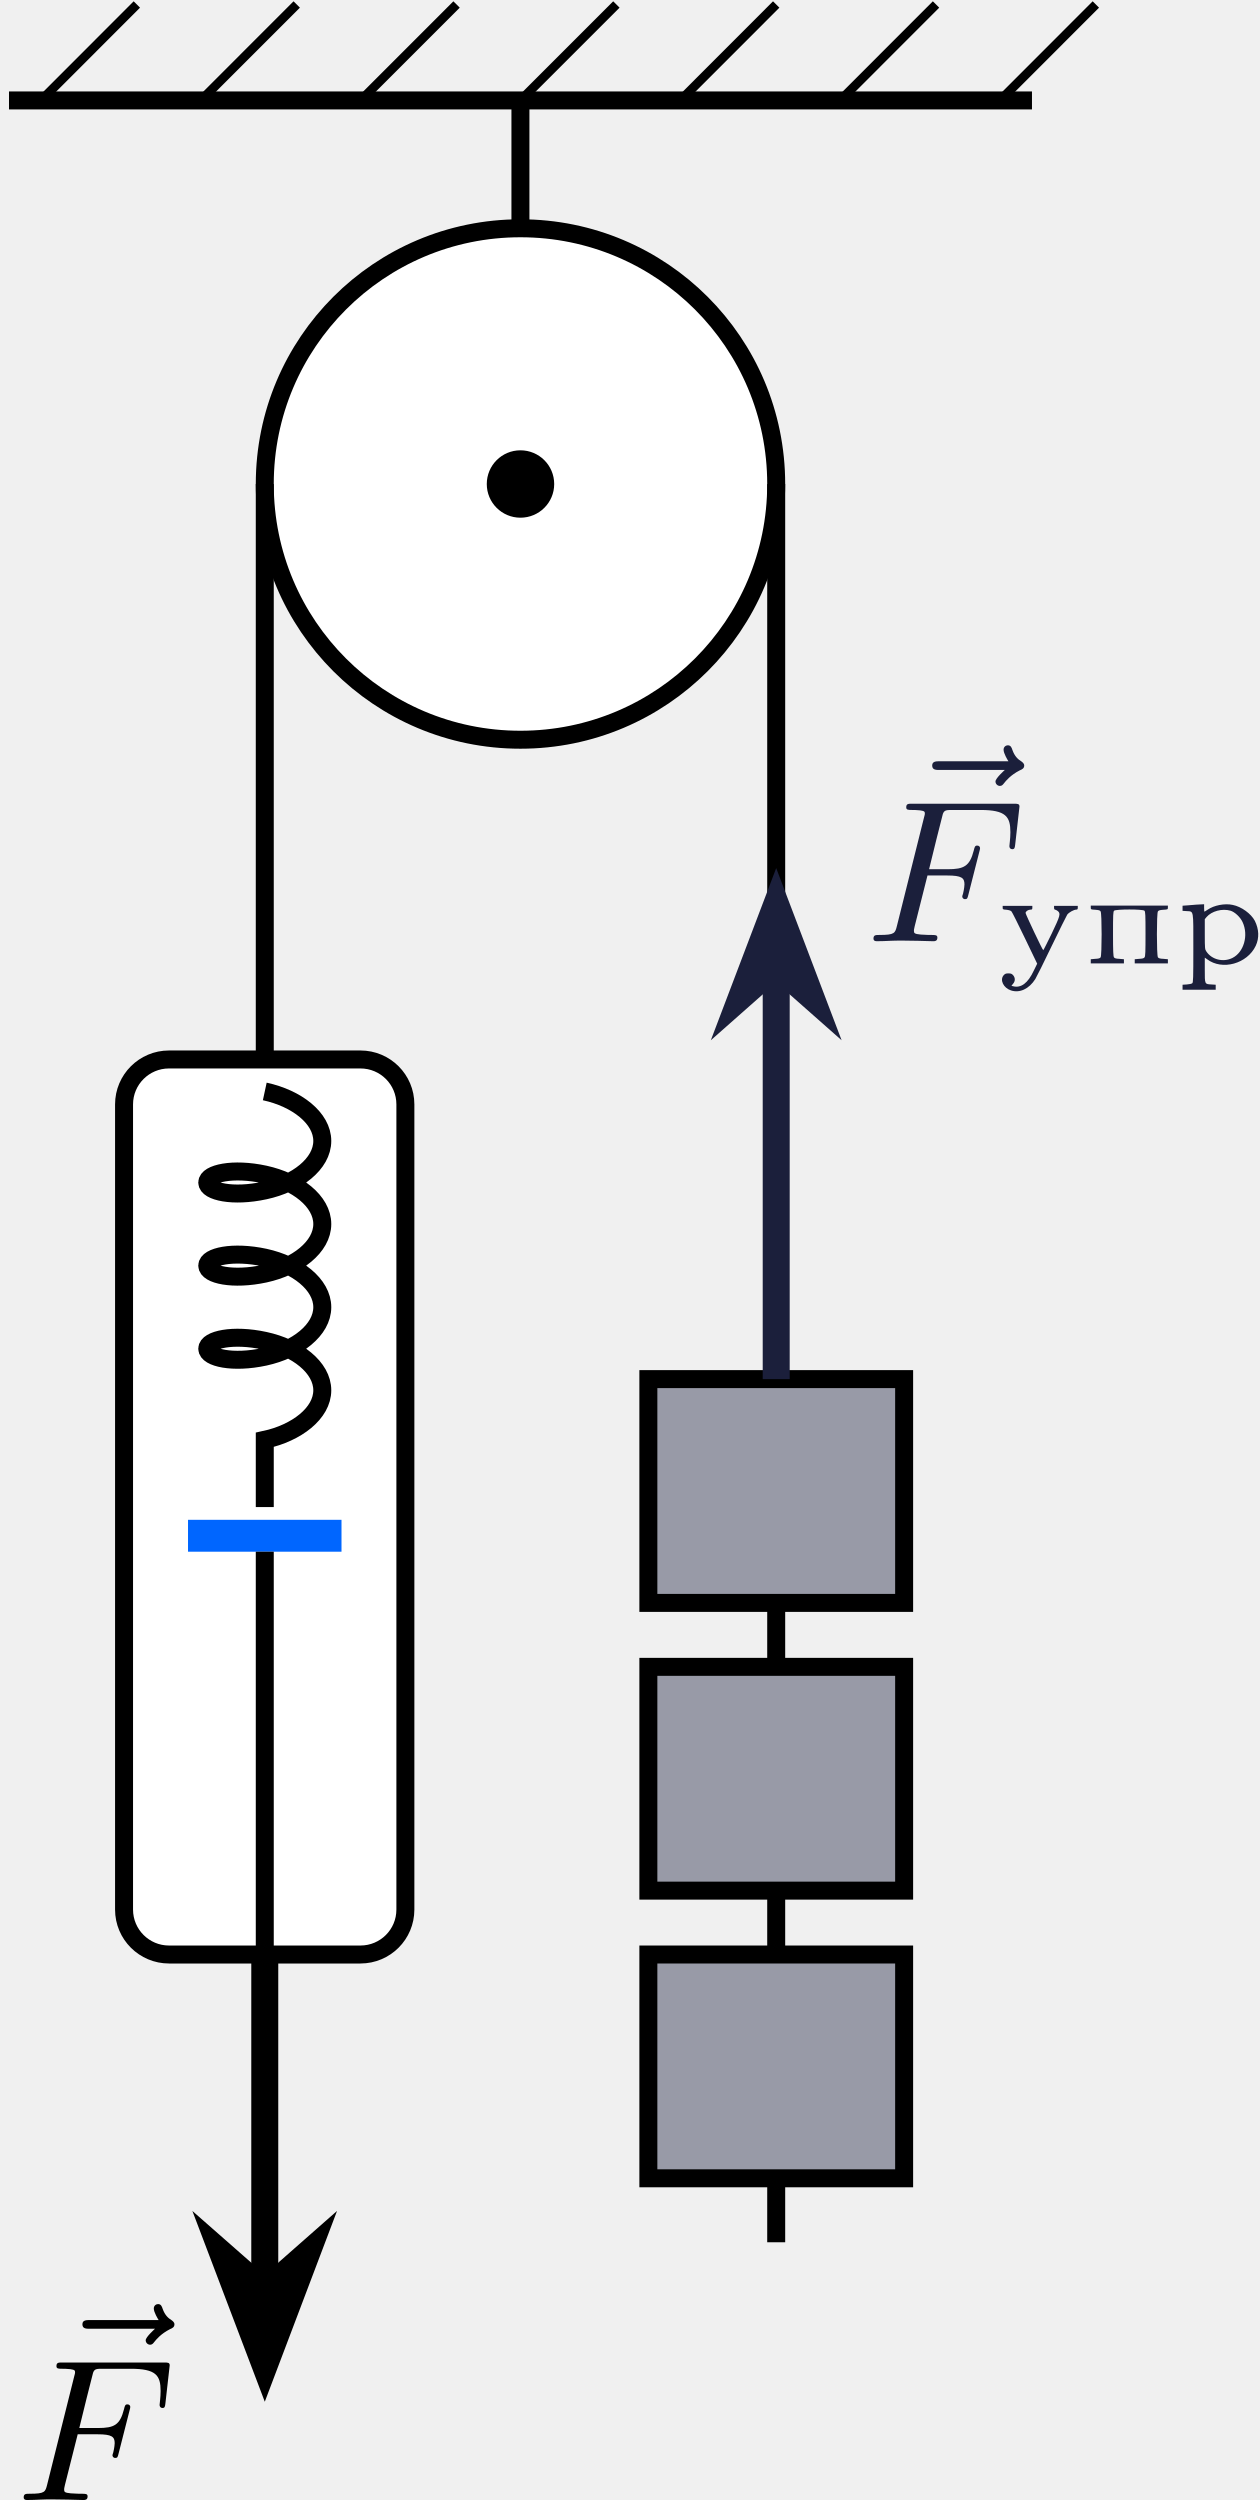
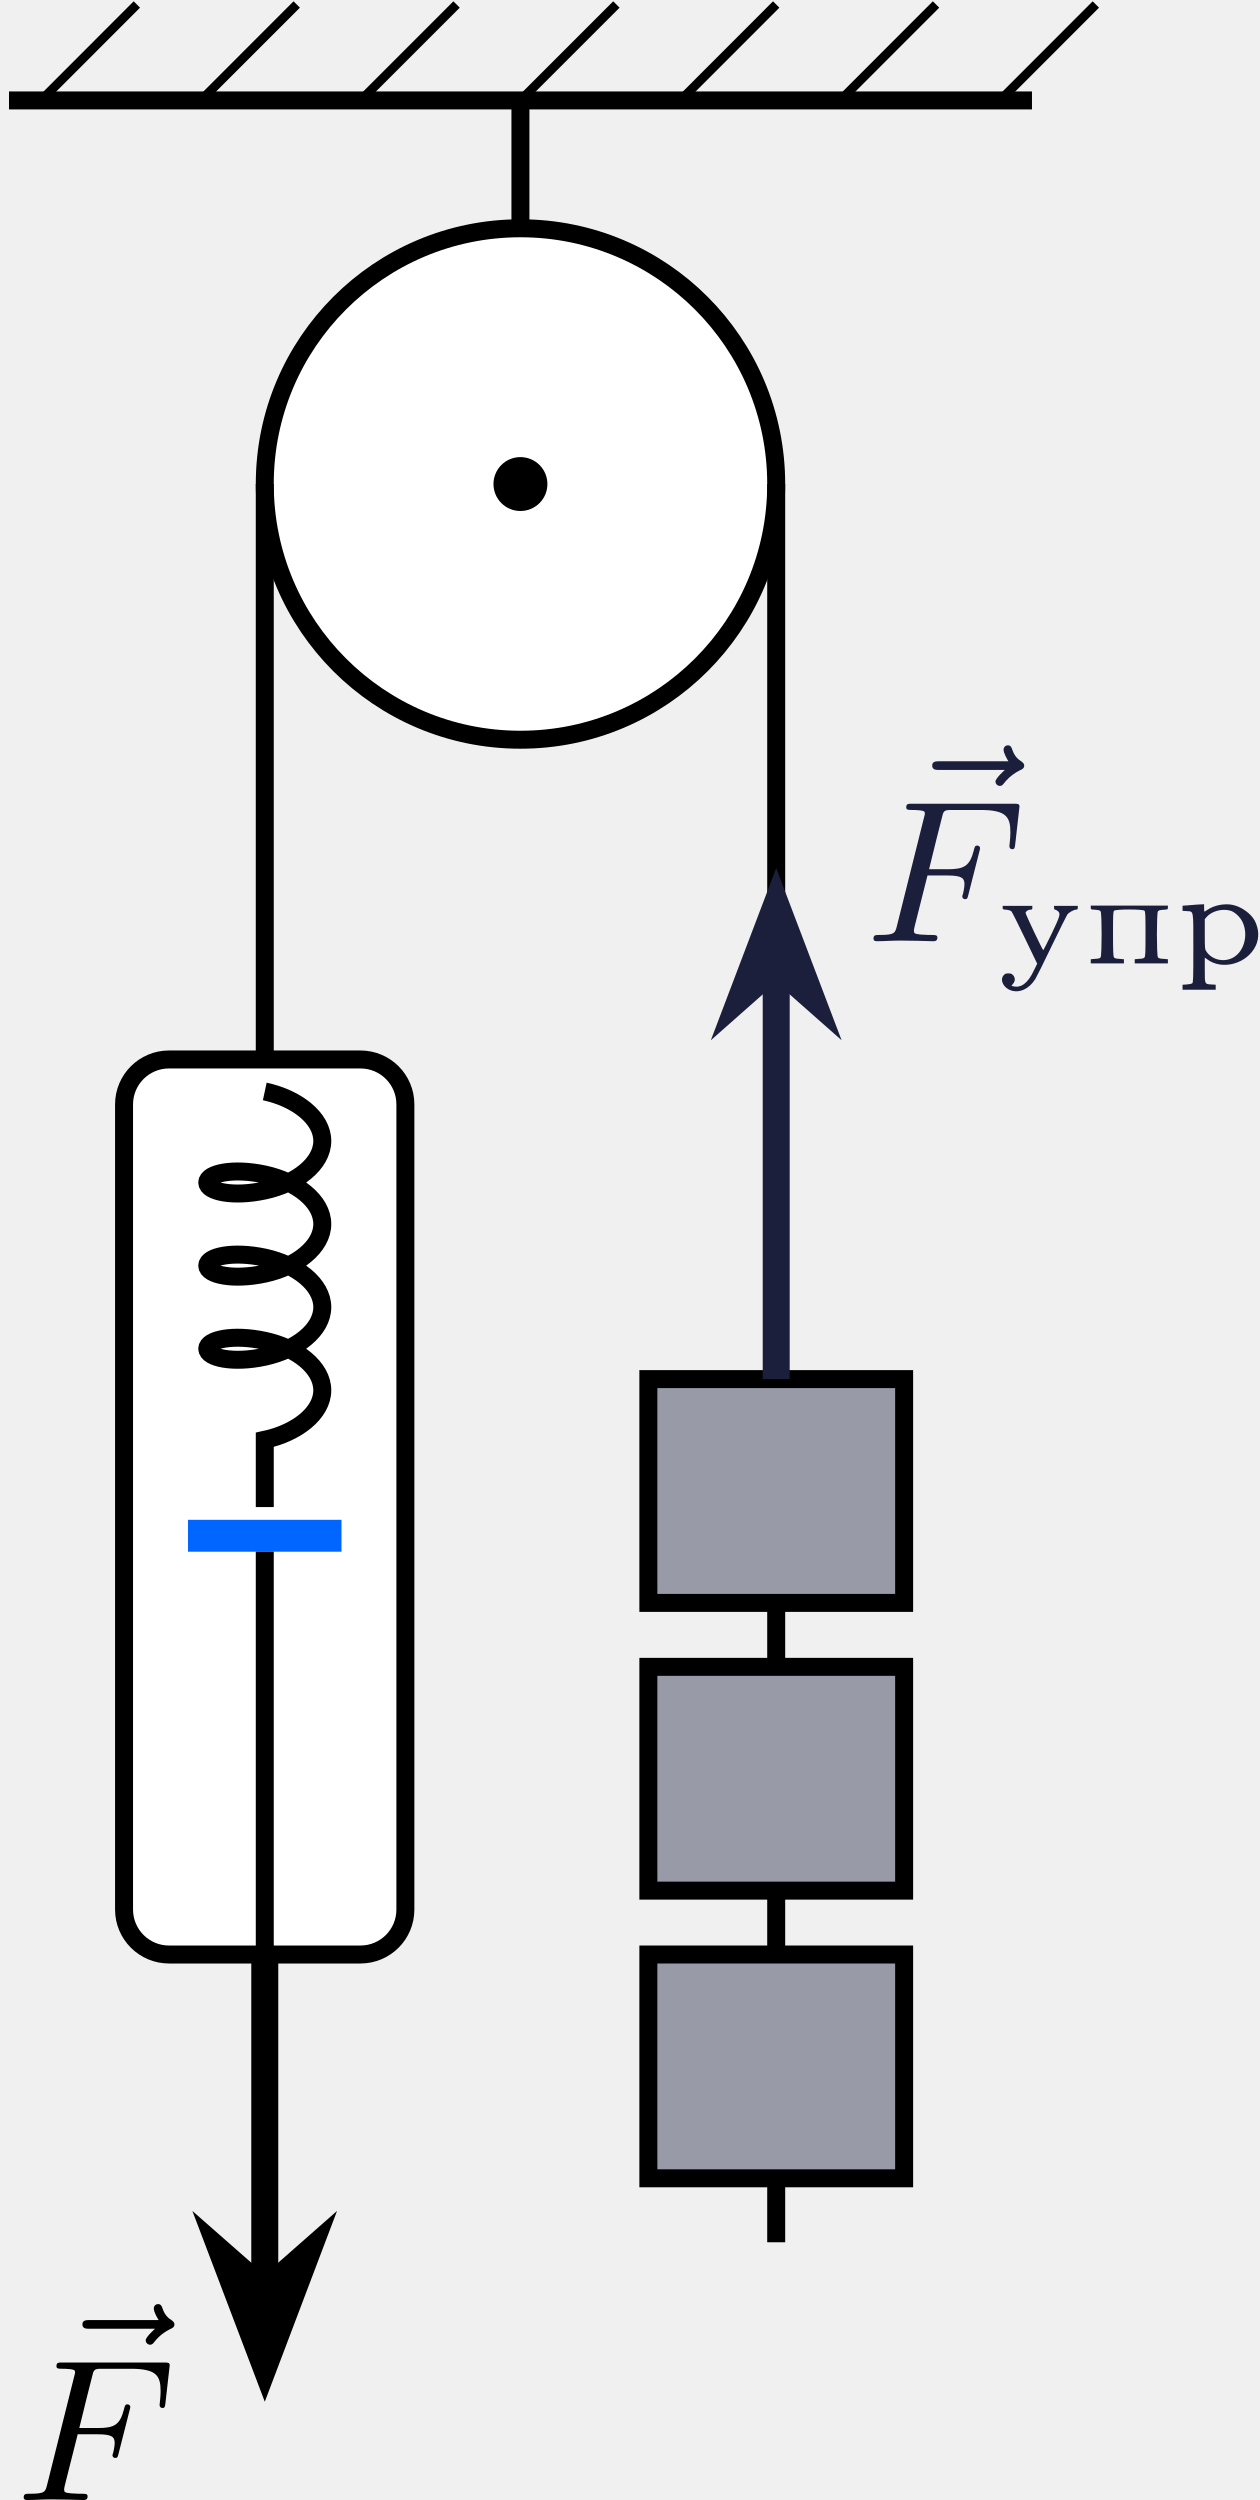
<svg xmlns="http://www.w3.org/2000/svg" xmlns:xlink="http://www.w3.org/1999/xlink" version="1.1" width="72.588pt" height="144.093pt" viewBox="-67.344 -70.008 55.837 110.841">
  <defs>
    <path id="g0-239" d="M.299-2.493C.299-2.403 .299-2.403 .496-2.391C.646-2.379 .705-2.367 .735-2.319C.795-2.242 .795-.365 .735-.281C.705-.239 .646-.221 .496-.215L.299-.197V-.108V-.012H1.034H1.769V-.108V-.197L1.566-.215C1.417-.221 1.357-.239 1.327-.281C1.297-.329 1.285-.532 1.285-1.321C1.285-2.176 1.291-2.307 1.333-2.349C1.405-2.421 2.612-2.421 2.678-2.349C2.72-2.307 2.726-2.176 2.726-1.321C2.726-.532 2.72-.329 2.684-.281C2.654-.239 2.594-.221 2.445-.215L2.248-.197V-.108V-.012H2.983H3.718V-.108V-.197L3.521-.215C3.365-.221 3.312-.239 3.276-.281C3.216-.365 3.216-2.242 3.276-2.319C3.312-2.367 3.365-2.379 3.521-2.391C3.712-2.403 3.718-2.403 3.718-2.493V-2.576H2.008H.299Z" />
    <path id="g0-240" d="M.944-2.618C.879-2.612 .711-2.6 .574-2.588L.329-2.57V-2.457V-2.343L.514-2.331C.831-2.307 .807-2.427 .807-.669C.807 .669 .801 .837 .759 .867C.735 .891 .622 .915 .52 .921L.329 .933V1.04V1.154H1.064H1.799V1.04V.933L1.608 .921C1.309 .903 1.315 .921 1.315 .275V-.269L1.417-.197C2.086 .311 3.198 .006 3.575-.795C3.736-1.142 3.718-1.53 3.533-1.901C3.365-2.218 2.941-2.529 2.552-2.606C2.2-2.684 1.722-2.588 1.447-2.397C1.375-2.349 1.309-2.307 1.303-2.307C1.291-2.307 1.285-2.379 1.285-2.475V-2.636L1.172-2.63C1.112-2.63 1.01-2.624 .944-2.618ZM2.457-2.349C2.648-2.289 2.887-2.068 2.989-1.847C3.264-1.261 3.049-.502 2.534-.251C2.128-.054 1.626-.179 1.387-.538C1.321-.634 1.315-.658 1.315-1.303V-1.973L1.393-2.068C1.62-2.331 2.086-2.457 2.457-2.349Z" />
    <path id="g0-243" d="M.239-2.481C.239-2.409 .245-2.403 .406-2.391C.514-2.379 .592-2.355 .628-2.319C.658-2.289 .927-1.751 1.225-1.13L1.769 0L1.62 .305C1.357 .867 1.052 1.094 .693 .998L.628 .98L.699 .891C.801 .777 .801 .628 .705 .514C.646 .448 .61 .43 .49 .43C.377 .43 .341 .448 .281 .514C.102 .723 .275 1.076 .604 1.184C.992 1.315 1.411 1.118 1.686 .681C1.739 .592 2.068-.06 2.409-.777C2.756-1.494 3.067-2.122 3.102-2.176C3.18-2.277 3.395-2.397 3.503-2.397C3.551-2.397 3.569-2.415 3.569-2.481V-2.564H3.043H2.517V-2.481C2.517-2.427 2.534-2.397 2.558-2.397S2.636-2.367 2.678-2.337C2.821-2.224 2.792-2.128 2.409-1.327C2.212-.927 2.05-.598 2.038-.598C2.008-.598 1.255-2.188 1.255-2.248C1.255-2.319 1.369-2.397 1.476-2.397C1.542-2.397 1.554-2.409 1.554-2.481V-2.564H.897H.239Z" />
    <path id="g1-70" d="M2.789-2.914H3.667C4.304-2.914 4.429-2.806 4.429-2.52C4.429-2.493 4.42-2.331 4.367-2.116C4.331-2.008 4.331-2 4.331-1.982C4.331-1.946 4.358-1.865 4.456-1.865S4.564-1.91 4.6-2.053L5.093-3.99C5.102-4.026 5.12-4.08 5.12-4.125C5.12-4.178 5.084-4.241 4.994-4.241C4.896-4.241 4.878-4.178 4.842-4.026C4.663-3.327 4.411-3.192 3.685-3.192H2.86C2.977-3.685 3.434-5.523 3.47-5.64C3.533-5.819 3.631-5.819 3.9-5.819H5.138C6.267-5.819 6.465-5.523 6.465-4.833C6.465-4.528 6.42-4.286 6.42-4.214S6.465-4.08 6.545-4.08C6.653-4.08 6.662-4.142 6.68-4.304L6.868-5.972C6.868-6.097 6.779-6.097 6.608-6.097H2.116C1.937-6.097 1.847-6.097 1.847-5.936C1.847-5.819 1.937-5.819 2.125-5.819C2.161-5.819 2.322-5.819 2.466-5.801C2.663-5.774 2.672-5.738 2.672-5.658C2.672-5.631 2.672-5.613 2.627-5.452L1.435-.681C1.354-.359 1.336-.278 .664-.278C.493-.278 .395-.278 .395-.117C.395-.063 .421 0 .529 0C.628 0 1.049-.009 1.139-.018C1.21-.027 1.524-.027 1.722-.027C1.892-.027 2.143-.018 2.358-.018S2.824 0 3.04 0C3.111 0 3.228 0 3.228-.161C3.228-.278 3.138-.278 2.95-.278C2.932-.278 2.699-.278 2.484-.296C2.206-.323 2.188-.359 2.188-.466C2.188-.484 2.188-.538 2.224-.672L2.789-2.914Z" />
    <path id="g1-126" d="M4.86-5.326C4.842-5.308 4.447-4.958 4.447-4.815C4.447-4.707 4.537-4.618 4.645-4.618C4.734-4.618 4.779-4.68 4.815-4.725C4.914-4.851 5.12-5.102 5.523-5.308C5.631-5.353 5.721-5.398 5.721-5.523C5.721-5.622 5.631-5.676 5.586-5.712C5.452-5.792 5.299-5.927 5.2-6.205C5.165-6.312 5.129-6.42 4.994-6.42C4.914-6.42 4.806-6.357 4.806-6.223C4.806-6.061 4.985-5.765 5.021-5.712H1.973C1.82-5.712 1.641-5.712 1.641-5.523C1.641-5.326 1.811-5.326 1.973-5.326H4.86Z" />
  </defs>
  <g id="page1">
    <path d="M-66.945-65.555H-21.59" stroke="#000" fill="none" stroke-width=".797" stroke-miterlimit="10" />
    <path d="M-65.527-65.555L-61.277-69.809" stroke="#000" fill="none" stroke-width=".399" stroke-miterlimit="10" />
    <path d="M-58.441-65.555L-54.188-69.809" stroke="#000" fill="none" stroke-width=".399" stroke-miterlimit="10" />
    <path d="M-51.355-65.555L-47.102-69.809" stroke="#000" fill="none" stroke-width=".399" stroke-miterlimit="10" />
    <path d="M-44.27-65.555L-40.016-69.809" stroke="#000" fill="none" stroke-width=".399" stroke-miterlimit="10" />
    <path d="M-37.18-65.555L-32.93-69.809" stroke="#000" fill="none" stroke-width=".399" stroke-miterlimit="10" />
    <path d="M-30.094-65.555L-25.844-69.809" stroke="#000" fill="none" stroke-width=".399" stroke-miterlimit="10" />
    <path d="M-23.008-65.555L-18.758-69.809" stroke="#000" fill="none" stroke-width=".399" stroke-miterlimit="10" />
    <path d="M-44.27-65.555V-48.547" stroke="#000" fill="none" stroke-width=".797" stroke-miterlimit="10" />
    <path d="M-32.93-48.547C-32.93-54.812-38.004-59.887-44.27-59.887C-50.531-59.887-55.605-54.812-55.605-48.547C-55.605-42.285-50.531-37.211-44.27-37.211C-38.004-37.211-32.93-42.285-32.93-48.547Z" fill="#fff" />
    <path d="M-32.93-48.547C-32.93-54.812-38.004-59.887-44.27-59.887C-50.531-59.887-55.605-54.812-55.605-48.547C-55.605-42.285-50.531-37.211-44.27-37.211C-38.004-37.211-32.93-42.285-32.93-48.547Z" stroke="#000" fill="none" stroke-width=".797" stroke-miterlimit="10" />
-     <path d="M-42.773-48.547C-42.773-49.375-43.441-50.043-44.27-50.043C-45.094-50.043-45.762-49.375-45.762-48.547C-45.762-47.723-45.094-47.055-44.27-47.055C-43.441-47.055-42.773-47.723-42.773-48.547Z" />
+     <path d="M-43.074-48.547C-43.074-49.207-43.609-49.742-44.27-49.742C-44.93-49.742-45.465-49.207-45.465-48.547C-45.465-47.887-44.93-47.352-44.27-47.352C-43.609-47.352-43.074-47.887-43.074-48.547Z" />
    <path d="M-55.605-48.547V-23.035" stroke="#000" fill="none" stroke-width=".797" stroke-miterlimit="10" />
    <path d="M-61.844-21.043V14.656C-61.844 15.758-60.949 16.648-59.852 16.648H-51.363C-50.262 16.648-49.371 15.758-49.371 14.656V-21.043C-49.371-22.145-50.262-23.035-51.363-23.035H-59.852C-60.949-23.035-61.844-22.145-61.844-21.043Z" fill="#fff" />
    <path d="M-61.844-21.043V14.656C-61.844 15.758-60.949 16.648-59.852 16.648H-51.363C-50.262 16.648-49.371 15.758-49.371 14.656V-21.043C-49.371-22.145-50.262-23.035-51.363-23.035H-59.852C-60.949-23.035-61.844-22.145-61.844-21.043Z" stroke="#000" fill="none" stroke-width=".797" stroke-miterlimit="10" />
    <path d="M-55.605-21.617C-54.191-21.312-53.055-20.438-53.055-19.422C-53.055-18.406-54.191-17.531-55.605-17.227C-57.023-16.918-58.156-17.18-58.156-17.578C-58.156-17.98-57.023-18.242-55.605-17.934C-54.191-17.625-53.055-16.754-53.055-15.738S-54.191-13.848-55.605-13.539C-57.023-13.234-58.156-13.492-58.156-13.895C-58.156-14.297-57.023-14.555-55.605-14.25C-54.191-13.941-53.055-13.066-53.055-12.051S-54.191-10.164-55.605-9.855C-57.023-9.547-58.156-9.809-58.156-10.211C-58.156-10.609-57.023-10.871-55.605-10.562C-54.191-10.258-53.055-9.383-53.055-8.367S-54.191-6.477-55.605-6.172V-3.191" stroke="#000" fill="none" stroke-width=".797" stroke-miterlimit="10" />
    <path d="M-59.008-2.625V-1.211H-52.203V-2.625Z" fill="#06f" />
    <path d="M-55.605-1.211V16.648" stroke="#000" fill="none" stroke-width=".797" stroke-miterlimit="10" />
    <path d="M-55.605 16.648V31.336" stroke="#000" fill="none" stroke-width="1.196" stroke-miterlimit="10" />
    <path d="M-55.605 34.789L-53.812 30.055L-55.605 31.633L-57.402 30.055Z" />
    <path d="M-55.605 34.789L-53.812 30.055L-55.605 31.633L-57.402 30.055Z" stroke="#000" fill="none" stroke-width="1.196" stroke-miterlimit="10" />
    <g transform="matrix(1 0 0 1 -22.4202 89.3817)">
      <use x="-42.911" y="-50.815" xlink:href="#g1-126" />
      <use x="-44.268" y="-48.548" xlink:href="#g1-70" />
    </g>
    <path d="M-32.93-48.547V-8.863" stroke="#000" fill="none" stroke-width=".797" stroke-miterlimit="10" />
    <path d="M-38.598-8.863V1.059H-27.258V-8.863Z" fill="#989aa7" />
    <path d="M-38.598-8.863V1.059H-27.258V-8.863Z" stroke="#000" fill="none" stroke-width=".797" stroke-miterlimit="10" />
    <path d="M-32.93 1.059V3.894" stroke="#000" fill="none" stroke-width=".797" stroke-miterlimit="10" />
    <path d="M-38.598 3.894V13.816H-27.258V3.894Z" fill="#989aa7" />
    <path d="M-38.598 3.894V13.816H-27.258V3.894Z" stroke="#000" fill="none" stroke-width=".797" stroke-miterlimit="10" />
    <path d="M-32.93 13.816V16.648" stroke="#000" fill="none" stroke-width=".797" stroke-miterlimit="10" />
    <path d="M-38.598 16.648V26.57H-27.258V16.648Z" fill="#989aa7" />
    <path d="M-38.598 16.648V26.57H-27.258V16.648Z" stroke="#000" fill="none" stroke-width=".797" stroke-miterlimit="10" />
    <path d="M-32.93 26.57V29.406" stroke="#000" fill="none" stroke-width=".797" stroke-miterlimit="10" />
    <path d="M-32.93-8.863V-26.949" stroke="#1b1f3b" fill="none" stroke-width="1.196" stroke-miterlimit="10" />
    <path d="M-32.93-29.836L-34.41-25.938L-32.93-27.246L-31.449-25.938Z" fill="#1b1f3b" />
    <path d="M-32.93-29.836L-34.41-25.938L-32.93-27.246L-31.449-25.938Z" stroke="#1b1f3b" fill="none" stroke-width="1.196" stroke-miterlimit="10" />
    <g fill="#1b1f3b" transform="matrix(1 0 0 1 15.256 20.2704)">
      <use x="-42.911" y="-50.815" xlink:href="#g1-126" />
      <use x="-44.268" y="-48.548" xlink:href="#g1-70" />
      <use x="-38.384" y="-47.552" xlink:href="#g0-243" />
      <use x="-34.538" y="-47.552" xlink:href="#g0-239" />
      <use x="-30.499" y="-47.552" xlink:href="#g0-240" />
    </g>
  </g>
</svg>
